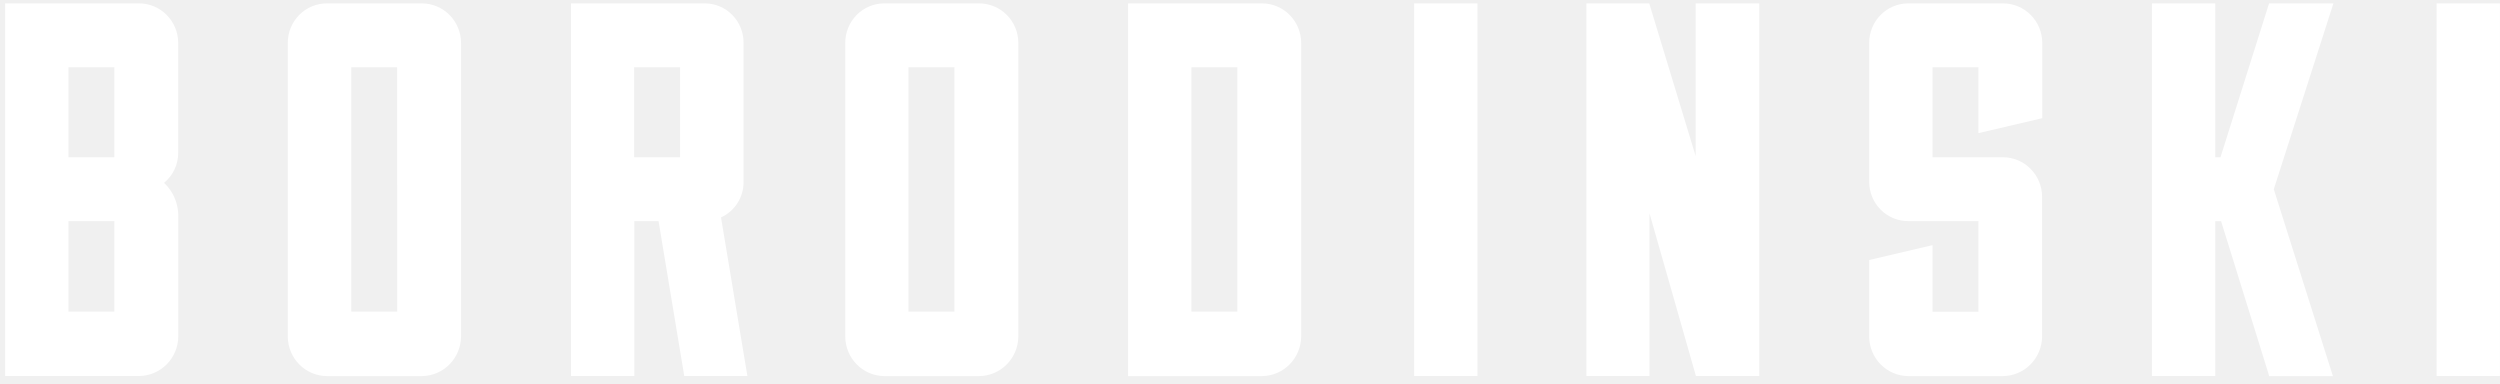
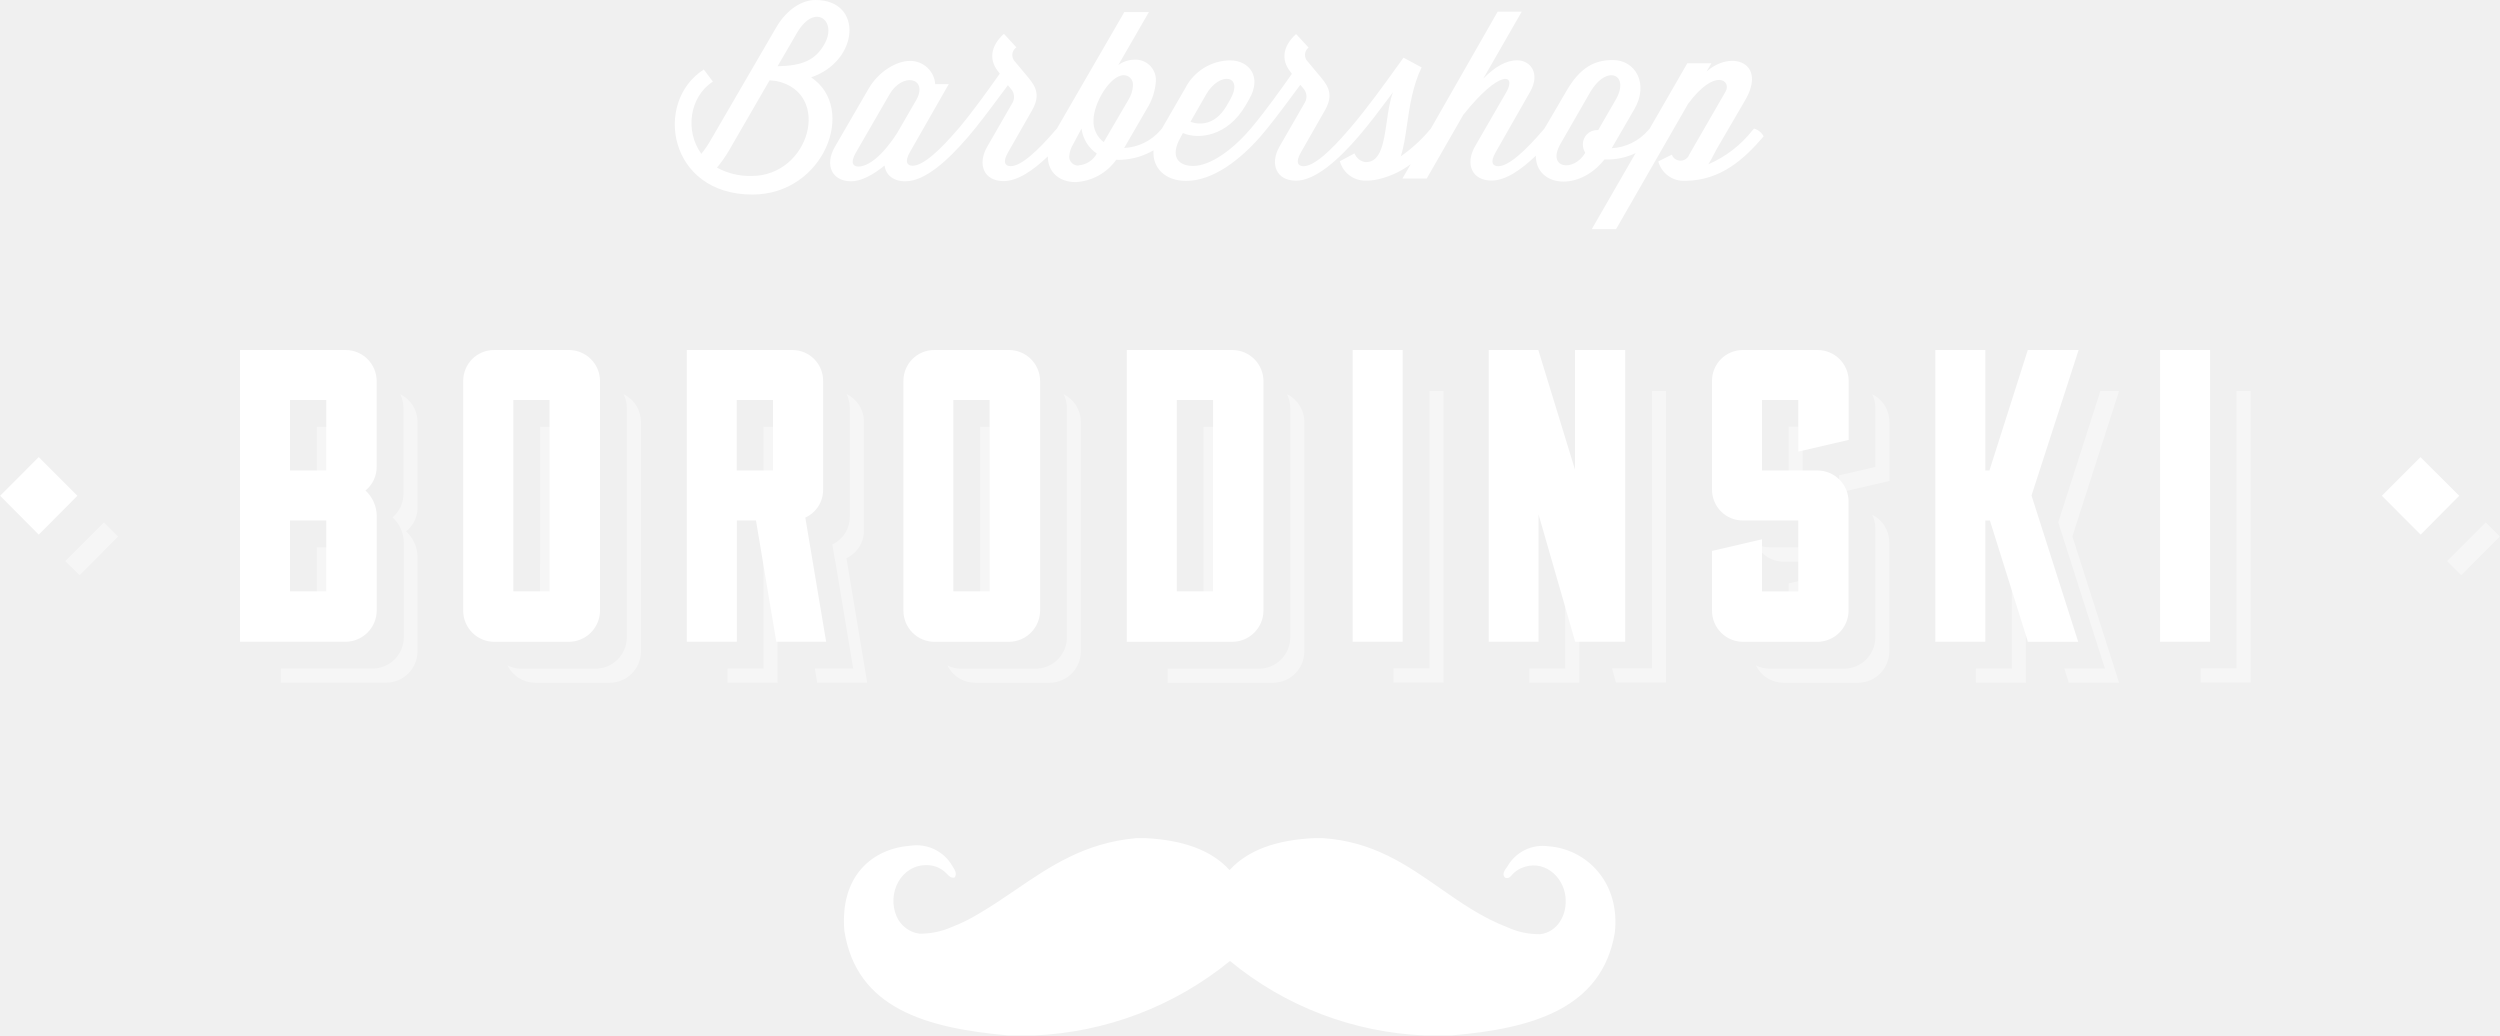
- <svg xmlns="http://www.w3.org/2000/svg" width="293" height="45" fill="none">
-   <path d="M20.885 17.902a4.532 4.532 0 01-.43 1.953 4.493 4.493 0 01-1.227 1.572 5.305 5.305 0 011.667 3.738V39.45a4.701 4.701 0 01-1.358 3.25 4.62 4.62 0 01-3.221 1.37H.6V.395h15.706a4.58 4.58 0 013.232 1.359 4.66 4.66 0 011.347 3.26v12.887zm-7.482-10.02H8.021V18.43h5.382V7.883zm0 18.033H8.021v10.607h5.382V25.915zM49.455.396a4.58 4.58 0 013.232 1.359 4.66 4.66 0 011.347 3.26V39.46a4.701 4.701 0 01-1.358 3.25 4.62 4.62 0 01-3.221 1.37H38.308a4.6 4.6 0 01-3.226-1.365 4.68 4.68 0 01-1.353-3.255V5.016c0-1.226.482-2.4 1.341-3.267A4.56 4.56 0 0138.308.396h11.147zm-2.912 7.487H41.17v28.64h5.383l-.01-28.64zm33.651 36.186l-3.012-18.154H74.34V44.07h-7.422V.396h15.706a4.515 4.515 0 013.208 1.366c.42.429.752.937.977 1.495.225.558.338 1.156.335 1.759v16.35a4.547 4.547 0 01-.72 2.45 4.49 4.49 0 01-1.922 1.664l3.093 18.59h-7.4zm-.492-36.186H74.32v10.546h5.382V7.883zM114.77.396a4.58 4.58 0 013.232 1.359 4.658 4.658 0 011.347 3.26V39.46a4.7 4.7 0 01-1.359 3.25 4.619 4.619 0 01-3.22 1.37h-11.127a4.602 4.602 0 01-3.227-1.365 4.683 4.683 0 01-1.352-3.255V5.016c0-1.215.474-2.381 1.32-3.246a4.558 4.558 0 013.199-1.374h11.187zm-2.913 7.487h-5.382v28.64h5.382V7.882zM147.919.396a4.577 4.577 0 013.232 1.359 4.658 4.658 0 011.347 3.26V39.46a4.7 4.7 0 01-1.358 3.25 4.621 4.621 0 01-3.221 1.37h-15.706V.396h15.706zm-2.902 7.487h-5.383v28.64h5.383V7.882zM165.734.396h7.421v43.673h-7.421V.396zm40.45 0V44.07h-7.421l-5.443-19.077V44.07h-7.391V.396h7.361l5.443 17.901V.396h7.451zm28.57 18.033a4.577 4.577 0 013.232 1.359 4.658 4.658 0 011.347 3.26V39.46a4.7 4.7 0 01-1.358 3.25 4.62 4.62 0 01-3.221 1.37h-11.127a4.6 4.6 0 01-3.213-1.372 4.685 4.685 0 01-1.346-3.248v-8.986l7.421-1.742v7.8h5.383V25.915h-8.225a4.534 4.534 0 01-3.233-1.343 4.603 4.603 0 01-.994-1.493 4.655 4.655 0 01-.352-1.763v-16.3c0-1.222.48-2.394 1.334-3.26a4.56 4.56 0 013.225-1.36h11.147a4.577 4.577 0 013.232 1.359 4.663 4.663 0 011.348 3.26v8.835l-7.482 1.752v-7.72h-5.383V18.43h8.265zm31.734 3.748l6.929 21.903h-7.482l-.06-.254-5.563-17.9h-.683v18.143h-7.421V.396h7.421v18.033h.612L265.935.396h7.542l-6.989 21.781zM285.568.396h7.421v43.673h-7.421V.396z" fill="#fff" />
+ <svg xmlns="http://www.w3.org/2000/svg" width="367" height="152" viewBox="0 0 367 152" fill="none">
+   <g clip-path="url(#clip0_3239_3370)">
+     <g opacity="0.4">
+       <path d="M188.933 57.869C189.244 58.486 189.407 59.166 189.41 59.856V93.634C189.39 94.829 188.906 95.969 188.061 96.815C187.216 97.66 186.076 98.144 184.881 98.164H171.412V100.231H186.947C188.142 100.21 189.282 99.726 190.127 98.881C190.972 98.036 191.456 96.895 191.476 95.7V61.923C191.473 61.077 191.233 60.249 190.784 59.533C190.334 58.816 189.693 58.24 188.933 57.869Z" fill="white" />
+       <path d="M209.843 57.392V98.124H204.568V100.201H211.909V57.392H209.843Z" fill="white" />
+       <path d="M242.502 57.392V98.124H236.642L237.228 100.201H244.578V57.392H242.502Z" fill="white" />
+       <path d="M229.778 79.477V98.144H224.504V100.221H231.844V86.62L229.778 79.477Z" fill="white" />
+       <path d="M261.832 82.457H267.901V80.341H259.766C259.076 80.338 258.396 80.175 257.779 79.865C258.139 80.637 258.712 81.291 259.429 81.75C260.147 82.209 260.98 82.454 261.832 82.457Z" fill="white" />
+       <path d="M264.643 85.17L262.567 85.647V90.743H264.643V85.17Z" fill="white" />
+       <path d="M274.825 57.869C275.135 58.486 275.298 59.166 275.301 59.856V68.549L269.967 69.781V72.324L277.367 70.606V61.913C277.362 61.069 277.121 60.243 276.672 59.529C276.223 58.814 275.583 58.239 274.825 57.869Z" fill="white" />
+       <path d="M91.54 57.869C91.85 58.486 92.013 59.166 92.017 59.856V93.634C91.996 94.829 91.513 95.969 90.667 96.815C89.822 97.66 88.682 98.144 87.487 98.164H76.501C75.811 98.161 75.131 97.998 74.515 97.687C74.885 98.446 75.459 99.086 76.174 99.535C76.888 99.984 77.714 100.225 78.557 100.231H89.563C90.758 100.21 91.898 99.726 92.743 98.881C93.588 98.036 94.072 96.895 94.093 95.7V61.923C94.087 61.076 93.845 60.248 93.394 59.532C92.943 58.816 92.301 58.24 91.54 57.869Z" fill="white" />
+       <path d="M112.081 73H114.148V64.734H117.406V62.658H112.081V73Z" fill="white" />
+       <path d="M124.249 81.941C125.018 81.584 125.669 81.015 126.125 80.3C126.581 79.586 126.823 78.755 126.822 77.907V61.913C126.823 61.062 126.584 60.229 126.132 59.508C125.68 58.788 125.035 58.209 124.269 57.84C124.575 58.458 124.738 59.137 124.746 59.826V75.871C124.752 76.718 124.514 77.55 124.062 78.267C123.609 78.983 122.961 79.555 122.193 79.914L125.253 98.144H119.611L119.958 100.211H127.299L124.249 81.941Z" fill="white" />
+       <path d="M114.892 80.302H112.081V98.144H106.807V100.221H114.148V82.457H115.24L114.892 80.302Z" fill="white" />
+       <path d="M143.887 90.703H145.963V64.734H149.211V62.658H143.887V90.703Z" fill="white" />
+       <path d="M46.503 73H48.569V64.734H51.818V62.658H46.503V73Z" fill="white" />
+       <path d="M61.294 74.51V61.913C61.289 61.069 61.048 60.243 60.599 59.529C60.149 58.814 59.509 58.239 58.751 57.869C59.061 58.486 59.224 59.166 59.228 59.856V72.453C59.238 73.117 59.1 73.775 58.823 74.378C58.546 74.981 58.138 75.515 57.629 75.94C58.134 76.41 58.541 76.977 58.824 77.606C59.107 78.236 59.261 78.916 59.277 79.606V93.614C59.259 94.827 58.762 95.984 57.895 96.832C57.029 97.681 55.861 98.152 54.648 98.144H41.229V100.211H56.764C57.959 100.19 59.099 99.706 59.944 98.861C60.79 98.016 61.273 96.876 61.294 95.68V81.673C61.275 80.98 61.116 80.299 60.828 79.669C60.539 79.039 60.127 78.474 59.615 78.007C60.142 77.589 60.566 77.058 60.857 76.452C61.148 75.846 61.297 75.182 61.294 74.51Z" fill="white" />
+       <path d="M156.621 59.856C156.619 59.166 156.456 58.486 156.144 57.869C156.899 58.245 157.535 58.823 157.98 59.538C158.426 60.254 158.664 61.08 158.667 61.923V95.7C158.647 96.895 158.163 98.036 157.318 98.881C156.473 99.726 155.333 100.21 154.138 100.231H143.122C142.278 100.225 141.453 99.984 140.738 99.535C140.024 99.086 139.45 98.446 139.079 97.687C139.696 97.998 140.376 98.161 141.066 98.164H152.092C153.287 98.144 154.427 97.66 155.272 96.815C156.117 95.969 156.601 94.829 156.621 93.634V59.856Z" fill="white" />
+       <path d="M178.752 90.743H176.676V62.658H182V64.734H178.752V90.743Z" fill="white" />
+       <path d="M275.301 77.54C275.298 76.85 275.135 76.17 274.825 75.553C275.578 75.927 276.214 76.503 276.659 77.217C277.105 77.931 277.343 78.755 277.348 79.596V95.7C277.327 96.895 276.843 98.036 275.998 98.881C275.153 99.726 274.013 100.21 272.818 100.231H261.812C260.968 100.225 260.143 99.985 259.428 99.535C258.714 99.086 258.14 98.446 257.769 97.687C258.386 97.998 259.066 98.161 259.756 98.164H270.772C271.967 98.144 273.107 97.66 273.952 96.815C274.797 95.969 275.281 94.829 275.301 93.634V77.54Z" fill="white" />
+       <path d="M262.567 73V62.638L267.891 62.658V64.734H264.643V73H262.567Z" fill="white" />
+       <path d="M295.346 80.341H296.022L297.402 84.792V100.221H290.062V98.144H295.346V80.341Z" fill="white" />
+       <path d="M308.339 57.392H311.08L304.226 78.742L311.08 100.221H303.68L303.62 99.972L303.044 98.144H309.004L302.15 76.676L308.339 57.392Z" fill="white" />
+       <path d="M328.324 98.124V57.392H330.39V100.201H323.059V98.124H328.324Z" fill="white" />
+       <path d="M359.226 82.368L364.907 76.686L366.973 78.762L361.302 84.444L359.226 82.368Z" fill="white" />
+       <path d="M9.582 82.368L15.254 76.695L17.33 78.762L11.688 84.444L9.582 82.368Z" fill="white" />
+       <path d="M48.569 90.743H46.503V80.341H51.818V82.457H48.569V90.743Z" fill="white" />
+       <path d="M81.349 90.743H79.282L79.292 62.658H84.597V64.734H81.349V90.743Z" fill="white" />
+     </g>
+     <path fill-rule="evenodd" clip-rule="evenodd" d="M119.72 0C126.752 0 126.166 8.941 119.074 11.355C125.868 15.895 120.981 28.552 110.452 28.562C98.086 28.562 95.91 14.922 103.32 10.203L104.651 11.981C101.224 14.187 100.509 19.214 102.953 22.581C103.461 21.959 103.917 21.294 104.314 20.595L113.879 4.143C115.468 1.361 117.733 0 119.72 0ZM105.247 24.608C106.809 25.456 108.567 25.877 110.343 25.83C118.905 25.83 122.193 13.63 113.969 11.892L112.975 11.792L107.015 22.095C106.497 22.98 105.906 23.821 105.247 24.608ZM116.998 4.828L114.147 9.726C117.743 9.656 119.75 8.872 121.11 6.318C122.879 2.99 119.581 0.378 116.998 4.828Z" fill="white" />
+     <path fill-rule="evenodd" clip-rule="evenodd" d="M257.253 19.144L257.491 18.876C257.793 18.958 258.074 19.102 258.316 19.299C258.559 19.495 258.759 19.741 258.902 20.018C256.011 23.386 252.654 26.446 247.518 26.545H247.31C246.437 26.58 245.578 26.316 244.874 25.798C244.17 25.28 243.663 24.538 243.436 23.694L245.423 22.701C245.489 22.886 245.596 23.053 245.735 23.193C245.874 23.332 246.042 23.438 246.227 23.505C246.566 23.631 246.94 23.616 247.268 23.465C247.596 23.314 247.85 23.039 247.975 22.701L253.309 13.451C254.233 11.852 251.78 9.875 247.806 15.25L237.238 33.639H233.672L240.108 22.472C238.924 23.039 237.636 23.356 236.324 23.406H235.539C231.705 28.244 225.457 27.37 225.457 22.86C223.272 24.956 221.007 26.506 218.951 26.506C216.1 26.506 215.037 24.091 216.537 21.479L221.126 13.531C222.656 10.898 220.252 10.024 214.809 16.859L209.445 26.208H205.879L207.091 24.101C205.492 25.305 203.63 26.109 201.658 26.446H201.558C201.23 26.516 200.893 26.516 200.565 26.516C199.692 26.55 198.833 26.287 198.129 25.768C197.425 25.25 196.918 24.509 196.691 23.664L198.846 22.512C198.975 22.862 199.2 23.169 199.495 23.398C199.79 23.626 200.144 23.767 200.515 23.803C202.721 23.803 203.137 20.91 203.572 17.889C203.793 16.351 204.02 14.78 204.488 13.541C204.283 13.815 204.064 14.11 203.831 14.422C202.645 16.017 201.123 18.063 199.462 19.998C196.542 23.396 193.105 26.526 190.254 26.526C187.404 26.526 186.341 24.121 187.841 21.499L191.576 15.011C191.748 14.698 191.82 14.34 191.783 13.985C191.746 13.63 191.6 13.295 191.367 13.024L190.89 12.448L190.243 13.319C187.825 16.569 186.614 18.198 185.049 20.028C182.07 23.426 178.096 26.555 174.123 26.555C171.004 26.555 169.147 24.618 169.335 22.065C167.907 22.898 166.299 23.376 164.647 23.456C164.386 23.476 164.123 23.476 163.862 23.456C163.18 24.416 162.29 25.209 161.258 25.777C160.226 26.345 159.079 26.672 157.902 26.734C155.618 26.734 153.82 25.373 153.82 22.959C151.635 25.045 149.37 26.585 147.324 26.585C144.473 26.585 143.42 24.181 144.91 21.558L148.645 15.071C148.817 14.758 148.89 14.4 148.852 14.045C148.815 13.689 148.67 13.354 148.436 13.084L147.959 12.508L147.312 13.379C144.894 16.629 143.683 18.258 142.119 20.088C139.199 23.485 135.831 26.615 132.911 26.615C131.113 26.615 130.02 25.661 129.852 24.3C128.153 25.701 126.385 26.615 124.955 26.615C122.104 26.615 121.041 24.211 122.541 21.588L127.507 13.024C129.007 10.441 131.649 8.941 133.557 8.941C134.497 8.923 135.408 9.267 136.103 9.901C136.798 10.535 137.223 11.411 137.291 12.349H139.278L133.566 22.343C132.752 23.784 133.189 24.33 133.974 24.33C135.543 24.33 138.016 22.005 140.569 19.025L140.808 18.757C143.092 16.005 145.208 13.014 146.768 10.809L146.46 10.402C145.198 8.772 145.387 6.766 147.373 4.967L149.211 6.954L149.062 7.064C148.923 7.188 148.812 7.338 148.733 7.507C148.655 7.676 148.611 7.858 148.606 8.044C148.6 8.23 148.633 8.415 148.701 8.588C148.769 8.761 148.872 8.918 149.002 9.05L150.989 11.425C152.141 12.816 152.717 14.068 151.496 16.213L147.959 22.403C147.145 23.843 147.582 24.39 148.367 24.39C149.936 24.39 152.409 22.065 154.962 19.084L155.151 18.876L165.054 1.768H168.66L164.17 9.547C164.845 9.058 165.652 8.785 166.485 8.762H166.892C167.283 8.786 167.665 8.887 168.016 9.059C168.368 9.231 168.683 9.47 168.942 9.764C169.201 10.057 169.4 10.399 169.527 10.769C169.654 11.139 169.707 11.531 169.683 11.922C169.584 13.366 169.126 14.762 168.352 15.985L165.024 21.727C166.044 21.675 167.043 21.417 167.96 20.968C168.876 20.519 169.693 19.888 170.358 19.114L170.567 18.876L174.014 12.915C174.633 11.71 175.569 10.697 176.72 9.982C177.872 9.268 179.195 8.881 180.55 8.862C183.44 8.862 185.278 11.316 183.371 14.574L182.864 15.458C180.212 20.038 175.931 20.525 173.656 19.532L173.319 20.148C171.69 22.999 172.981 24.36 175.156 24.36C177.639 24.36 180.897 22.035 183.45 19.055L183.689 18.786C185.929 16.099 187.99 13.184 189.538 10.995L189.648 10.839L189.35 10.431C188.089 8.802 188.278 6.795 190.264 4.997L192.102 6.984L191.993 7.073C191.859 7.202 191.753 7.357 191.681 7.527C191.608 7.698 191.571 7.882 191.571 8.067C191.571 8.252 191.608 8.436 191.681 8.607C191.753 8.777 191.859 8.932 191.993 9.06L193.979 11.435C195.132 12.826 195.708 14.077 194.486 16.223L190.95 22.413C190.135 23.853 190.572 24.399 191.357 24.399C192.926 24.399 195.4 22.075 197.953 19.094L198.191 18.826C200.723 15.859 203.262 12.322 204.931 9.997C205.363 9.394 205.738 8.873 206.038 8.464L208.69 9.895C207.369 12.64 206.938 15.624 206.552 18.299C206.302 20.027 206.071 21.627 205.631 22.949C207.2 21.858 208.619 20.565 209.852 19.104L210.051 18.876L219.855 1.709H223.391L217.749 11.534C219.557 9.696 221.186 8.852 222.716 8.852C224.692 8.852 226.152 10.789 224.623 13.471L219.527 22.413C218.713 23.853 219.15 24.399 219.934 24.399C221.504 24.399 223.977 22.075 226.53 19.094L226.719 18.876L228.169 16.412L229.907 13.432C231.943 9.895 234.049 8.812 236.771 8.812C240.098 8.812 242.075 12.309 239.93 16.015L236.602 21.757C237.621 21.702 238.618 21.442 239.535 20.993C240.451 20.544 241.268 19.916 241.936 19.144L242.174 18.876L247.697 9.289H251.233L250.518 10.511C254.124 7.282 259.458 9.16 256.16 14.763L252.257 21.459C252.037 21.809 251.828 22.215 251.609 22.641C251.362 23.121 251.101 23.627 250.796 24.111C253.328 23.018 255.547 21.311 257.253 19.144ZM180.57 14.654C182.675 10.988 179.02 10.412 177.034 13.909L174.759 17.882C176.09 18.359 178.365 18.429 180.063 15.538L180.57 14.654ZM126.017 24.449C127.478 24.449 129.583 22.85 131.729 19.482L134.55 14.604C136.248 11.415 132.484 10.56 130.577 13.859L125.61 22.462C124.796 23.903 125.233 24.449 126.017 24.449ZM157.41 23.984C157.667 24.208 157.999 24.324 158.339 24.31L158.33 24.27C158.886 24.231 159.423 24.052 159.892 23.75C160.361 23.448 160.746 23.032 161.011 22.542C160.398 22.125 159.881 21.583 159.494 20.951C159.107 20.319 158.859 19.611 158.767 18.876L157.575 21.111C157.221 21.663 157.009 22.295 156.959 22.949V23.108C156.992 23.447 157.153 23.761 157.41 23.984ZM160.882 19.447C161.143 20.004 161.535 20.49 162.025 20.863L165.64 14.674C166.044 14.042 166.277 13.316 166.316 12.567C166.321 12.511 166.321 12.455 166.316 12.398C166.317 12.221 166.283 12.045 166.217 11.881C166.15 11.716 166.052 11.566 165.927 11.44C165.803 11.314 165.654 11.213 165.491 11.144C165.328 11.075 165.152 11.039 164.975 11.037C162.968 11.037 160.525 15.15 160.525 17.664C160.498 18.279 160.621 18.89 160.882 19.447ZM234.437 19.094H234.615L237.178 14.654C239.324 10.978 235.927 9.319 233.443 13.531L229.093 21.091C226.987 24.767 231.03 25.303 232.698 22.452V22.383C232.479 22.024 232.362 21.611 232.361 21.191C232.359 20.917 232.412 20.645 232.516 20.392C232.619 20.138 232.772 19.907 232.965 19.712C233.157 19.518 233.387 19.363 233.639 19.257C233.892 19.151 234.163 19.096 234.437 19.094Z" fill="white" />
+     <path d="M5.688 67.099L0.017 72.781L5.688 78.484L11.36 72.781L5.688 67.099Z" fill="white" />
+     <path d="M355.332 67.109L349.66 72.781L355.352 78.484L361.013 72.781L355.332 67.109Z" fill="white" />
+     <path d="M166.793 123.041H168.193C173.587 123.319 177.818 124.759 180.5 127.73C183.222 124.749 187.453 123.299 192.877 123.041H194.218C201.584 123.539 206.495 126.967 211.402 130.39C214.508 132.558 217.612 134.723 221.335 136.144C222.828 136.824 224.453 137.164 226.093 137.138C228.556 136.87 230.126 134.376 229.808 131.594C229.47 128.614 226.55 126.021 223.292 127.451C222.863 127.65 222.47 127.918 222.13 128.246C222.097 128.276 222.063 128.313 222.029 128.353C222.008 128.377 221.987 128.403 221.966 128.428C221.748 128.69 221.469 129.025 220.967 128.852C220.404 128.382 220.906 127.708 221.223 127.283L221.275 127.213C221.863 126.167 222.754 125.323 223.829 124.791C224.905 124.259 226.117 124.065 227.305 124.233C232.897 124.63 237.903 129.538 237.049 136.969C235.142 148.026 225.03 151.007 213.041 152H209.137C198.674 151.574 188.638 147.736 180.56 141.072C172.419 147.714 162.35 151.547 151.853 152H148.019C135.94 150.937 125.729 148.026 123.951 136.641C123.276 128.534 128.103 124.551 133.706 124.143C134.904 123.973 136.125 124.166 137.212 124.697C138.3 125.229 139.202 126.074 139.804 127.124C139.828 127.162 139.853 127.203 139.879 127.245C140.163 127.699 140.558 128.332 140.112 128.832C139.614 128.922 139.324 128.615 139.093 128.371C139.043 128.319 138.996 128.269 138.95 128.226C138.587 127.848 138.153 127.545 137.672 127.335C137.191 127.126 136.674 127.013 136.149 127.004C132.315 126.865 130.11 131.127 131.639 134.565C131.938 135.233 132.402 135.813 132.988 136.252C133.574 136.69 134.262 136.971 134.987 137.068C136.625 137.078 138.247 136.74 139.745 136.075C141.079 135.561 142.366 134.929 143.589 134.187C145.484 133.088 147.273 131.87 149.06 130.652C154.157 127.178 159.247 123.71 166.793 123.041Z" fill="white" />
+     <path fill-rule="evenodd" clip-rule="evenodd" d="M54.866 70.463C55.15 69.865 55.296 69.211 55.294 68.549V55.912C55.284 54.714 54.803 53.568 53.956 52.72C53.109 51.873 51.963 51.392 50.765 51.382H35.229V94.21H50.775C51.969 94.19 53.11 93.706 53.955 92.861C54.8 92.016 55.283 90.875 55.304 89.68V75.672C55.288 74.982 55.134 74.302 54.851 73.672C54.567 73.043 54.161 72.476 53.655 72.006C54.169 71.589 54.582 71.061 54.866 70.463ZM42.57 58.724H47.894V69.066H42.57V58.724ZM42.57 76.407H47.894V86.809H42.57V76.407Z" fill="white" />
+     <path fill-rule="evenodd" clip-rule="evenodd" d="M86.745 52.72C85.898 51.873 84.752 51.392 83.554 51.382H72.528C71.933 51.381 71.343 51.497 70.793 51.724C70.243 51.951 69.743 52.285 69.322 52.706C68.901 53.127 68.568 53.627 68.341 54.177C68.113 54.727 67.997 55.317 67.998 55.912V89.69C68.009 90.888 68.489 92.034 69.337 92.882C70.184 93.729 71.33 94.21 72.528 94.22H83.554C84.749 94.2 85.889 93.716 86.734 92.871C87.579 92.025 88.063 90.885 88.083 89.69V55.912C88.073 54.714 87.592 53.568 86.745 52.72ZM75.359 58.724H80.673L80.683 86.809H75.359V58.724Z" fill="white" />
+     <path fill-rule="evenodd" clip-rule="evenodd" d="M110.979 76.407L113.959 94.21H121.279L118.22 75.98C118.996 75.629 119.656 75.063 120.119 74.347C120.582 73.632 120.83 72.799 120.832 71.947V55.912C120.836 55.321 120.724 54.735 120.501 54.188C120.279 53.64 119.951 53.142 119.535 52.721C119.12 52.3 118.627 51.966 118.082 51.736C117.538 51.506 116.953 51.386 116.362 51.382H100.827V94.21H108.168V76.407H110.979ZM108.148 58.724H113.472V69.066H108.148V58.724Z" fill="white" />
+     <path fill-rule="evenodd" clip-rule="evenodd" d="M151.349 52.72C150.502 51.873 149.356 51.392 148.158 51.382H137.093C135.901 51.395 134.763 51.878 133.925 52.727C133.088 53.575 132.62 54.72 132.623 55.912V89.69C132.633 90.888 133.114 92.034 133.961 92.882C134.808 93.729 135.954 94.21 137.152 94.22H148.158C149.353 94.2 150.493 93.716 151.338 92.871C152.183 92.025 152.667 90.885 152.688 89.69V55.912C152.677 54.714 152.197 53.568 151.349 52.72ZM139.953 58.724H145.278V86.809H139.953V58.724Z" fill="white" />
+     <path fill-rule="evenodd" clip-rule="evenodd" d="M184.138 52.72C183.291 51.873 182.145 51.392 180.947 51.382H165.412V94.22H180.947C182.142 94.2 183.282 93.716 184.127 92.871C184.972 92.025 185.456 90.885 185.477 89.69V55.912C185.466 54.714 184.986 53.568 184.138 52.72ZM172.752 58.724H178.076V86.809H172.752V58.724Z" fill="white" />
+     <path d="M205.909 51.382H198.568V94.21H205.909V51.382Z" fill="white" />
+     <path d="M238.579 94.21V51.382H231.208V68.936L225.825 51.382H218.544V94.21H225.854V75.503L231.238 94.21H238.579Z" fill="white" />
+     <path d="M270.03 70.404C269.182 69.557 268.036 69.076 266.838 69.066H258.663V58.724H263.987V66.294L271.388 64.575V55.912C271.377 54.714 270.897 53.568 270.049 52.72C269.202 51.873 268.056 51.392 266.858 51.382H255.832C255.239 51.383 254.651 51.502 254.104 51.73C253.556 51.958 253.058 52.292 252.639 52.713C252.221 53.134 251.889 53.633 251.663 54.182C251.437 54.73 251.321 55.319 251.323 55.912V71.897C251.324 72.491 251.442 73.078 251.671 73.626C251.899 74.174 252.233 74.672 252.654 75.09C253.074 75.509 253.573 75.841 254.122 76.067C254.671 76.293 255.259 76.409 255.852 76.407H263.987V86.819H258.663V79.169L251.323 80.878V89.69C251.333 90.885 251.811 92.028 252.654 92.875C253.497 93.722 254.638 94.205 255.832 94.22H266.838C268.033 94.2 269.173 93.716 270.018 92.871C270.863 92.025 271.347 90.885 271.368 89.69V73.596C271.357 72.397 270.877 71.251 270.03 70.404Z" fill="white" />
+     <path d="M305.08 94.22L298.227 72.741L305.14 51.382H297.68L292.048 69.066H291.442V51.382H284.102V94.21H291.442V76.417H292.118L297.621 93.972L297.68 94.22H305.08Z" fill="white" />
+     <path d="M324.44 51.382H317.099V94.21H324.44V51.382Z" fill="white" />
+   </g>
+   <defs>
+     <clipPath id="clip0_3239_3370">
+       <rect width="367" height="152" fill="white" />
+     </clipPath>
+   </defs>
</svg>
